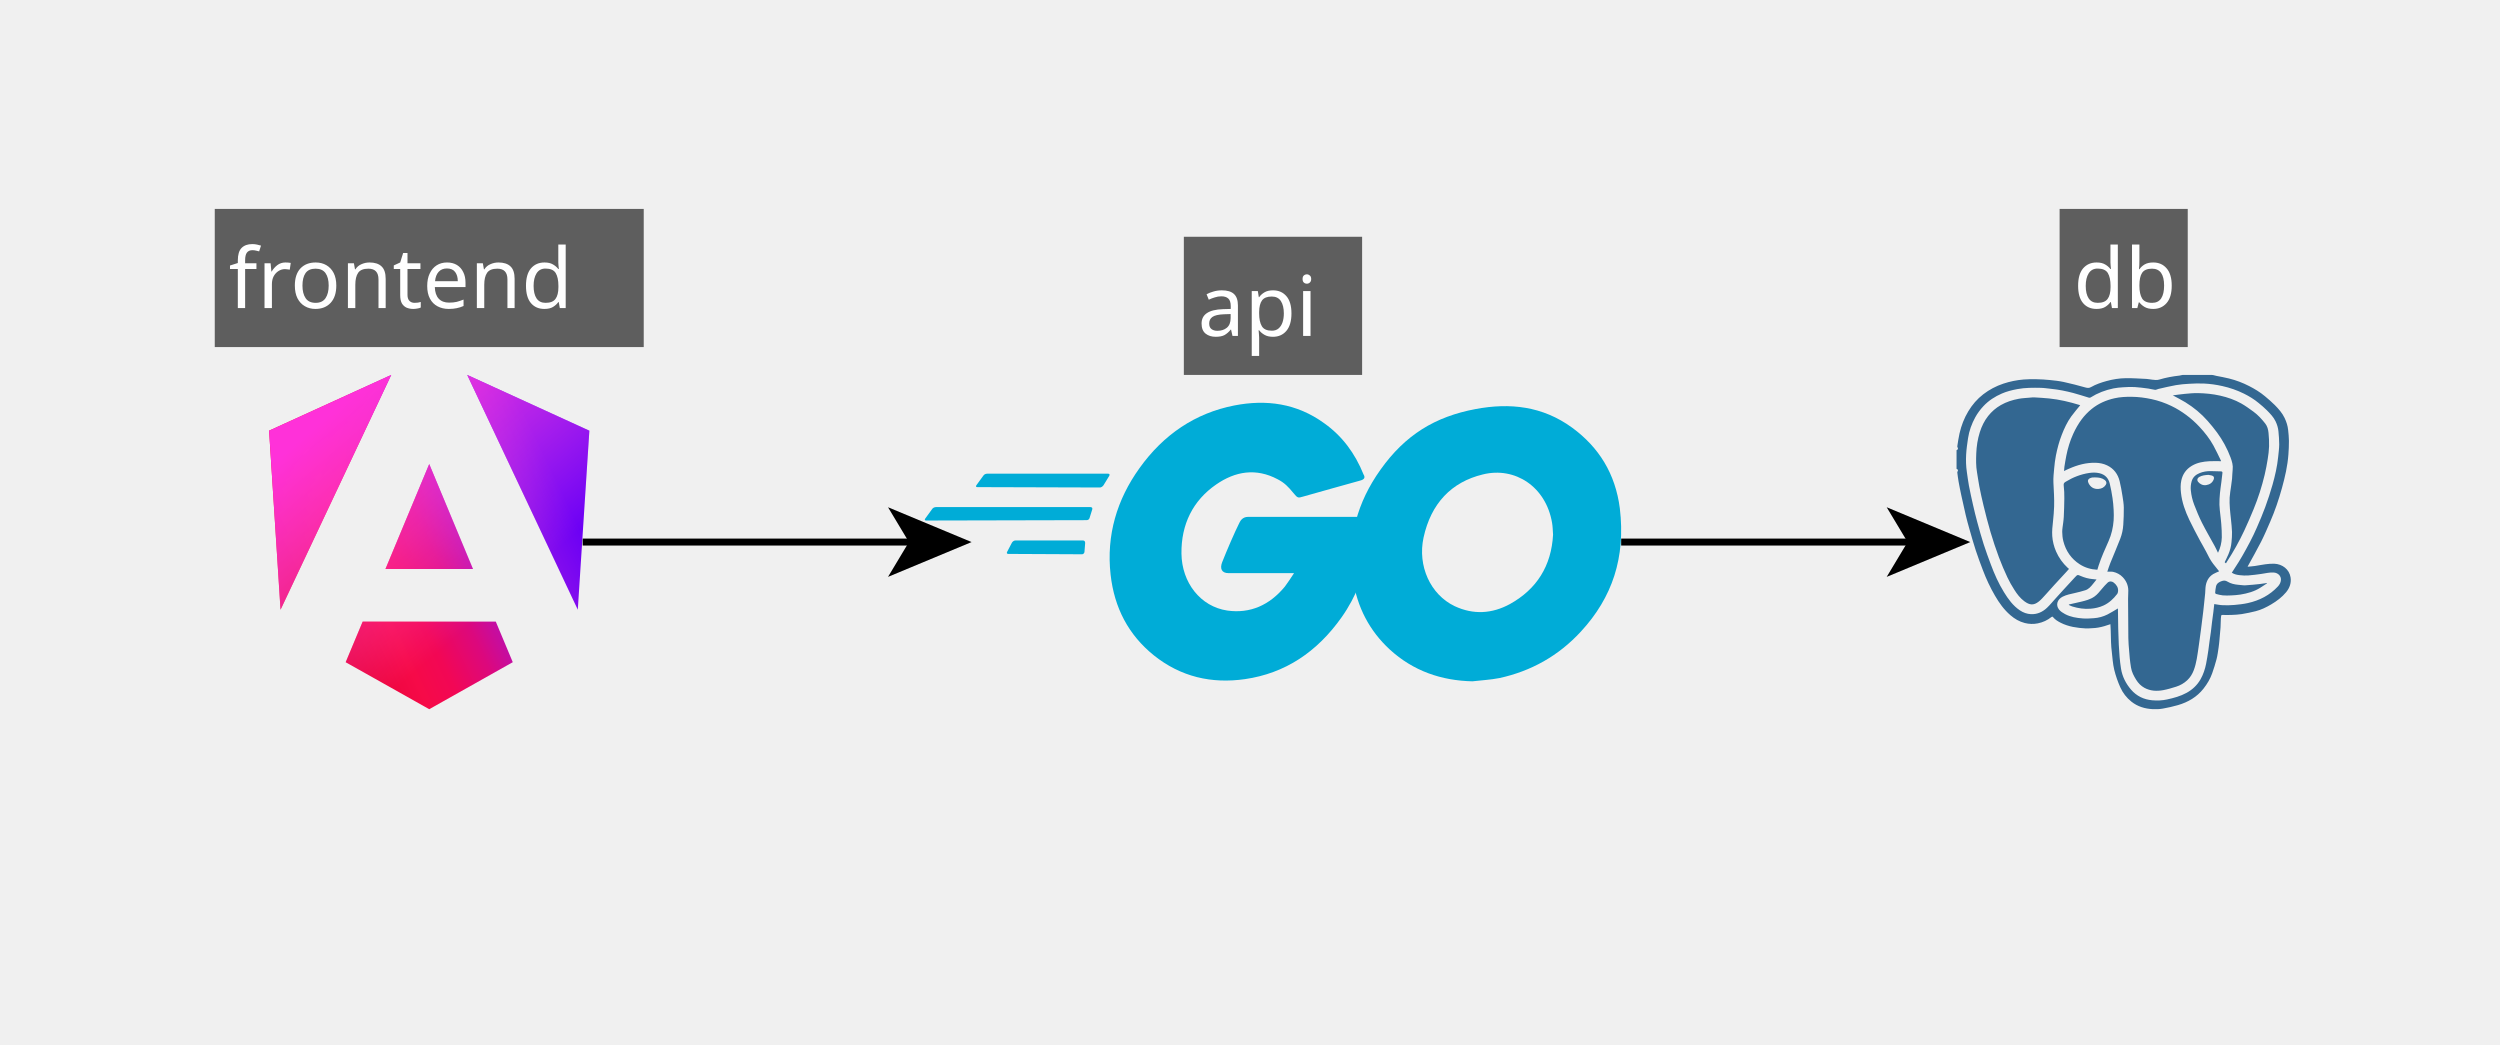
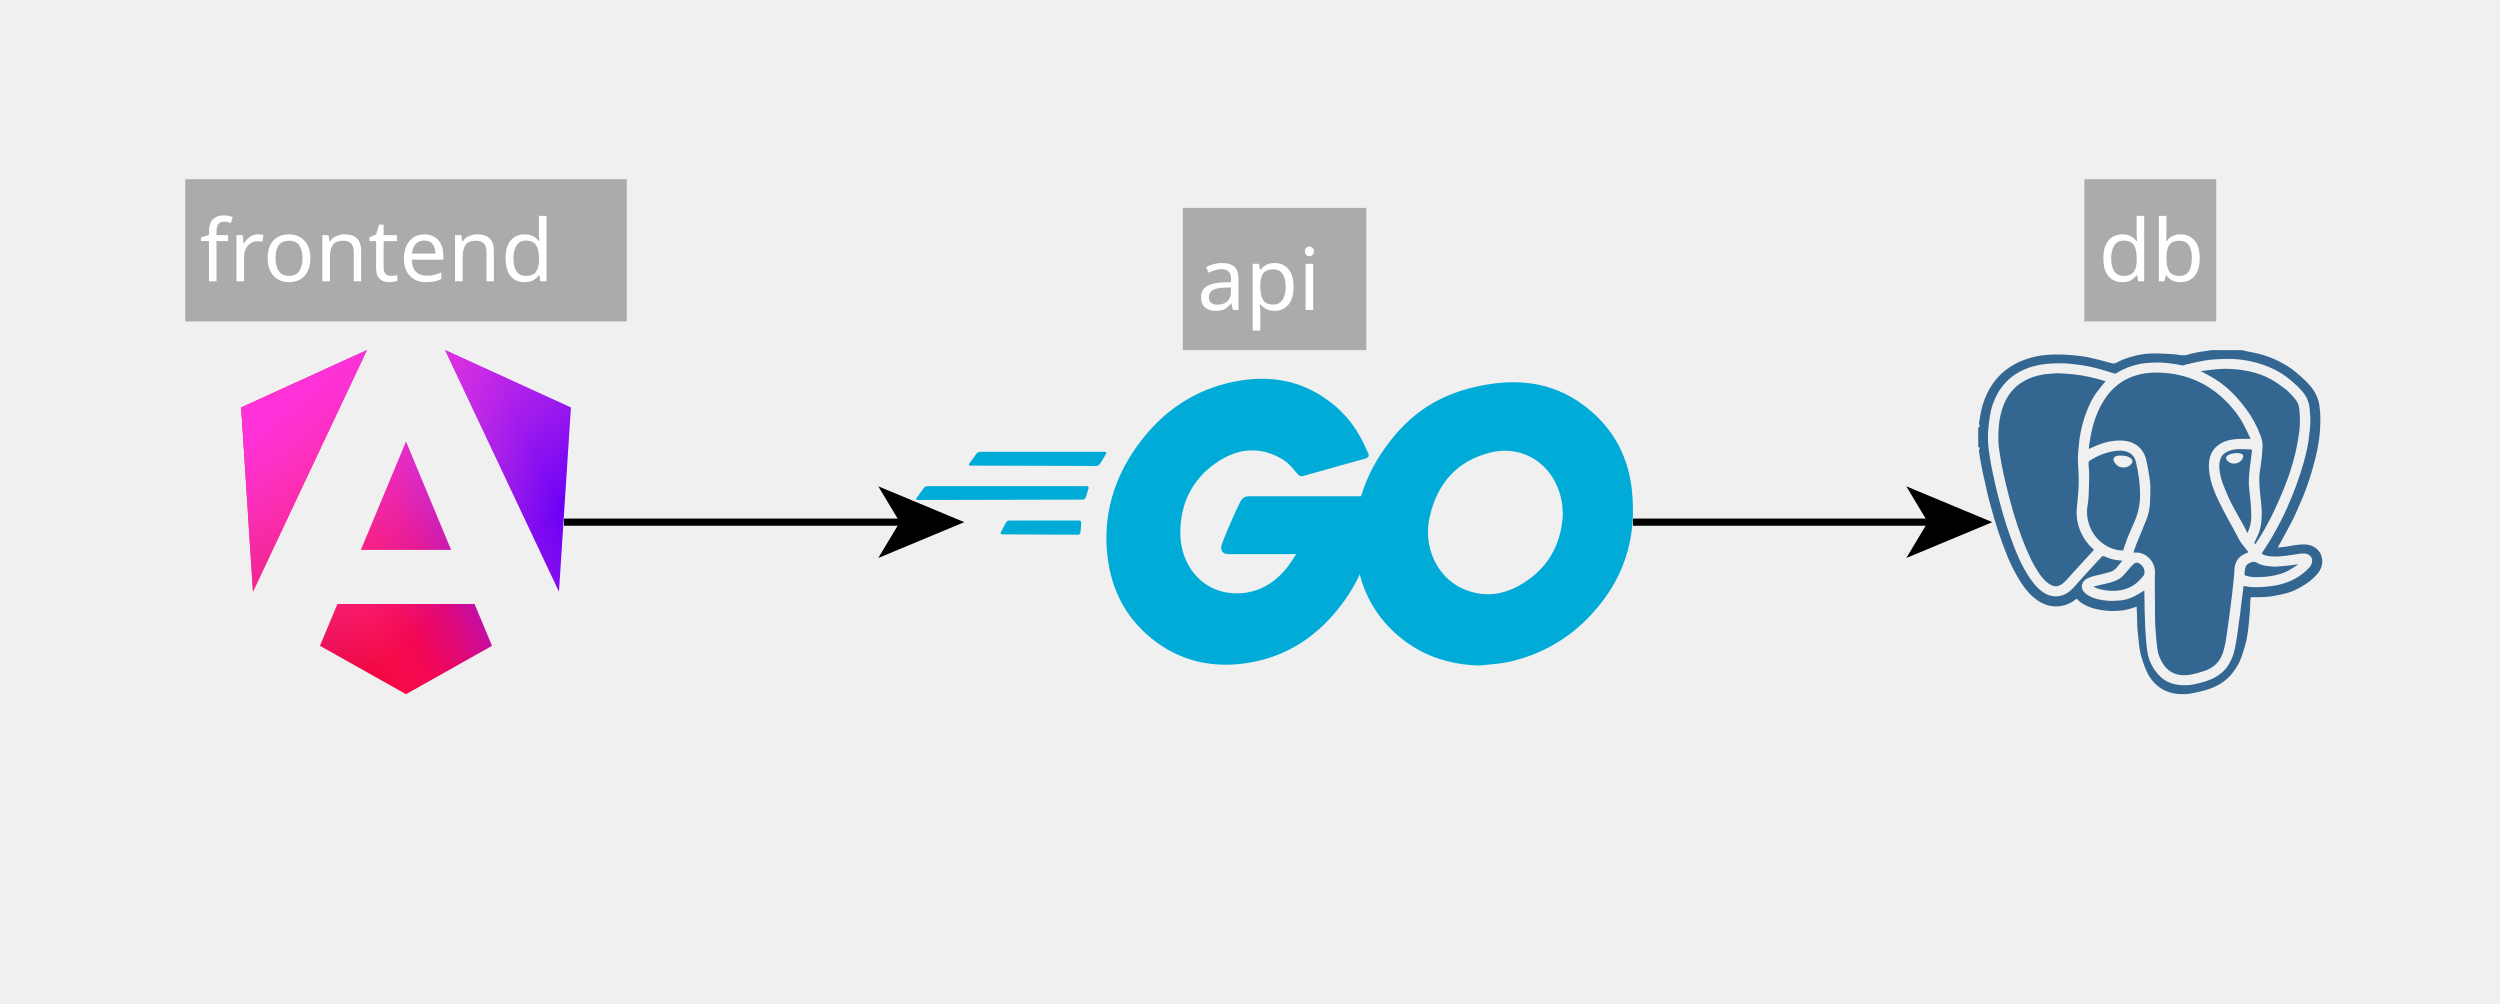
- <svg xmlns="http://www.w3.org/2000/svg" fill-opacity="1" color-rendering="auto" color-interpolation="auto" text-rendering="auto" stroke="black" stroke-linecap="square" width="359" stroke-miterlimit="10" shape-rendering="auto" stroke-opacity="1" fill="black" stroke-dasharray="none" font-weight="normal" stroke-width="1" height="150" font-family="'Dialog'" font-style="normal" stroke-linejoin="miter" font-size="12px" stroke-dashoffset="0" image-rendering="auto">
+ <svg xmlns="http://www.w3.org/2000/svg" fill-opacity="1" color-rendering="auto" color-interpolation="auto" text-rendering="auto" stroke="black" stroke-linecap="square" width="558" stroke-miterlimit="10" shape-rendering="auto" stroke-opacity="1" fill="black" stroke-dasharray="none" font-weight="normal" stroke-width="1" height="224" font-family="'Dialog'" font-style="normal" stroke-linejoin="miter" font-size="12px" stroke-dashoffset="0" image-rendering="auto">
  <defs id="genericDefs" />
  <g>
    <g id="y.node.0">
      <g />
    </g>
    <g id="y.node.1">
-       <g text-rendering="geometricPrecision" shape-rendering="geometricPrecision" transform="matrix(1,0,0,1.0706,132.8002,54.6278)">
+       <g text-rendering="geometricPrecision" shape-rendering="geometricPrecision" transform="matrix(1.6,0,0,1.713,204.4804,79.4044)">
        <g>
          <svg opacity="1" writing-mode="lr-tb" shape-rendering="auto" stop-color="rgb(0, 0, 0)" glyph-orientation-horizontal="0deg" color-profile="auto" lighting-color="rgb(255, 255, 255)" color="rgb(0, 0, 0)" font-weight="400" alignment-baseline="auto" font-style="normal" color-interpolation-filters="linearrgb" text-anchor="start" stroke-linecap="butt" color-interpolation="srgb" font-variant="normal" word-spacing="normal" fill-opacity="1" text-rendering="auto" clip-path="none" text-decoration="none" letter-spacing="normal" viewBox="0 28 100 42" glyph-orientation-vertical="auto" display="inline" font-size-adjust="none" fill="rgb(0, 0, 0)" overflow="hidden" font-stretch="normal" stroke-dasharray="none" stroke-miterlimit="4" stop-opacity="1" color-rendering="auto" font-size="12" mask="none" direction="ltr" baseline-shift="baseline" pointer-events="visiblepainted" enable-background="accumulate" fill-rule="nonzero" image-rendering="auto" stroke-dashoffset="0" width="100" marker-end="none" clip="auto" cursor="auto" stroke="none" filter="none" visibility="visible" kerning="auto" stroke-width="1" font-family="&quot;Arial&quot;,&quot;Helvetica&quot;,sans-serif" flood-opacity="1" clip-rule="nonzero" src="none" height="42" unicode-bidi="normal" stroke-linejoin="miter" stroke-opacity="1" flood-color="rgb(0, 0, 0)" dominant-baseline="auto" marker-start="none" marker-mid="none">
            <g transform="translate(0,0)">
              <path fill="#00ACD7" d="M7.547 42.313c-.195 0-.244-.098-.146-.244l1.022-1.314c.097-.146.34-.244.536-.244H26.34c.195 0 .244.146.146.293l-.827 1.265c-.098.146-.341.293-.487.293zm-7.352 4.48c-.195 0-.244-.098-.146-.244l1.022-1.315c.098-.146.341-.243.536-.243h22.202c.194 0 .292.146.243.292l-.39 1.168c-.048.195-.243.293-.438.293zm11.782 4.479c-.194 0-.243-.146-.146-.292l.682-1.218c.097-.146.292-.292.487-.292h9.738c.194 0 .292.146.292.34l-.098 1.17c0 .194-.194.34-.34.34zm50.539-9.835c-3.067.779-5.161 1.363-8.18 2.142-.73.195-.779.243-1.412-.487-.73-.828-1.266-1.363-2.288-1.85-3.067-1.51-6.037-1.071-8.813.73-3.31 2.142-5.014 5.307-4.966 9.25.049 3.896 2.727 7.11 6.573 7.645 3.31.438 6.086-.73 8.277-3.213.438-.536.828-1.12 1.315-1.802h-9.397c-1.023 0-1.266-.633-.925-1.46.633-1.51 1.801-4.042 2.483-5.308.146-.292.487-.779 1.217-.779h17.723c-.098 1.315-.098 2.63-.293 3.944-.535 3.506-1.85 6.72-3.992 9.543-3.505 4.626-8.082 7.498-13.876 8.277-4.772.633-9.202-.292-13.097-3.213-3.603-2.727-5.648-6.33-6.184-10.81-.633-5.306.925-10.078 4.139-14.265 3.457-4.528 8.033-7.4 13.633-8.423 4.576-.828 8.958-.292 12.902 2.386 2.58 1.704 4.43 4.04 5.648 6.865.292.438.097.681-.487.828" />
              <path fill="#00ACD7" d="M78.632 68.361c-4.43-.097-8.472-1.363-11.88-4.284-2.873-2.483-4.674-5.648-5.258-9.397-.877-5.502.632-10.37 3.943-14.704 3.555-4.674 7.84-7.109 13.633-8.131 4.966-.876 9.64-.39 13.876 2.483 3.847 2.63 6.232 6.183 6.865 10.858.828 6.572-1.07 11.928-5.599 16.505-3.213 3.262-7.157 5.307-11.685 6.232-1.315.243-2.63.292-3.895.438m11.588-19.67c-.05-.633-.05-1.12-.146-1.607-.877-4.82-5.308-7.546-9.933-6.475-4.528 1.022-7.45 3.895-8.52 8.472-.877 3.797.973 7.644 4.479 9.202 2.678 1.168 5.356 1.022 7.936-.292 3.847-1.997 5.94-5.113 6.184-9.3" />
            </g>
          </svg>
        </g>
      </g>
      <g>
-         <g transform="matrix(1,0,0,1,59,30)" fill-opacity="0.608" fill="rgb(0,0,0)" text-rendering="geometricPrecision" shape-rendering="geometricPrecision" stroke="rgb(0,0,0)" stroke-opacity="0.608">
+         <g transform="matrix(1.6,0,0,1.6,86.4,40)" fill-opacity="0.286" fill="rgb(0,0,0)" text-rendering="geometricPrecision" shape-rendering="geometricPrecision" stroke="rgb(0,0,0)" stroke-opacity="0.286">
          <rect x="111" width="25.6" height="19.84" y="4" stroke="none" />
        </g>
-         <g stroke-linecap="butt" transform="matrix(1,0,0,1,59,30)" fill="white" text-rendering="geometricPrecision" font-family="'JetBrainsMono NF'" shape-rendering="geometricPrecision" stroke="white" stroke-miterlimit="1.45">
+         <g stroke-linecap="butt" transform="matrix(1.6,0,0,1.6,86.4,40)" fill="white" text-rendering="geometricPrecision" font-family="'JetBrainsMono NF'" shape-rendering="geometricPrecision" stroke="white" stroke-miterlimit="1.45">
          <text x="113" xml:space="preserve" y="18.24" stroke="none">api</text>
        </g>
      </g>
    </g>
    <g id="y.node.2">
-       <g text-rendering="geometricPrecision" shape-rendering="geometricPrecision" transform="matrix(0.4056,0,0,0.3939,278.9321,52.6585)">
+       <g text-rendering="geometricPrecision" shape-rendering="geometricPrecision" transform="matrix(0.649,0,0,0.6302,438.2914,76.2536)">
        <g>
          <svg opacity="1" writing-mode="lr-tb" shape-rendering="auto" stop-color="rgb(0, 0, 0)" glyph-orientation-horizontal="0deg" color-profile="auto" lighting-color="rgb(255, 255, 255)" color="rgb(0, 0, 0)" font-weight="400" alignment-baseline="auto" font-style="normal" color-interpolation-filters="linearrgb" text-anchor="start" stroke-linecap="butt" color-interpolation="srgb" font-variant="normal" word-spacing="normal" fill-opacity="1" text-rendering="auto" clip-path="none" text-decoration="none" letter-spacing="normal" viewBox="0 0 128 128" glyph-orientation-vertical="auto" display="inline" font-size-adjust="none" fill="rgb(0, 0, 0)" overflow="hidden" font-stretch="normal" stroke-dasharray="none" stroke-miterlimit="4" stop-opacity="1" color-rendering="auto" font-size="12" mask="none" direction="ltr" baseline-shift="baseline" pointer-events="visiblepainted" enable-background="accumulate" fill-rule="nonzero" image-rendering="auto" stroke-dashoffset="0" width="128" marker-end="none" clip="auto" cursor="auto" stroke="none" filter="none" visibility="visible" kerning="auto" stroke-width="1" font-family="&quot;Arial&quot;,&quot;Helvetica&quot;,sans-serif" flood-opacity="1" clip-rule="nonzero" src="none" height="128" unicode-bidi="normal" stroke-linejoin="miter" stroke-opacity="1" flood-color="rgb(0, 0, 0)" dominant-baseline="auto" marker-start="none" marker-mid="none">
            <path fill="#336791" clip-rule="evenodd" d="M123.258 76.784c-.45-2.918-2.901-4.829-5.752-4.958-1.032-.047-2.08.061-3.109.192-1.243.158-2.471.438-3.711.623-.857.128-1.726.187-2.582.275l-.021-.111c1.598-3.018 3.263-6.003 4.775-9.064 1.159-2.348 2.151-4.781 3.176-7.194 1.696-3.998 3.051-8.12 4.173-12.309 1.075-4.011 1.995-8.066 2.284-12.227.116-1.662.196-3.331.187-4.995-.008-1.327-.151-2.656-.284-3.979-.15-1.516-.608-2.953-1.242-4.336-.836-1.822-2.132-3.317-3.496-4.737-1.092-1.137-2.293-2.173-3.484-3.208-1.698-1.477-3.607-2.656-5.59-3.703a32.18 32.18 0 00-7.09-2.75c-1.493-.381-3.02-.664-4.532-.966-.544-.11-1.089-.337-1.633-.337H85.086c-.37 0-.737.191-1.11.233-2.452.273-4.875.735-7.228 1.464-.88.273-1.684.101-2.52.024-.641-.059-1.271-.231-1.912-.263-2.442-.122-4.887-.301-7.328-.275-2.339.024-4.654.409-6.918 1.052-1.895.538-3.749 1.195-5.447 2.191-.727.426-1.303.346-2.055.129-2.527-.729-5.072-1.414-7.639-1.989-1.6-.358-3.245-.536-4.879-.707a57.214 57.214 0 00-4.718-.294c-1.538-.033-3.087-.032-4.618.104a30.16 30.16 0 00-7.158 1.513 23.813 23.813 0 00-7.086 3.865c-2.167 1.715-3.905 3.809-5.303 6.2-1.473 2.523-2.483 5.224-3.111 8.061-.34 1.537-.555 3.117-.788 4.678-.073.486.732.972-.268 1.456v6.794c1 .452.208.903.266 1.356.139 1.089.262 2.187.446 3.268.291 1.711.636 3.417.988 5.117a324.86 324.86 0 001.546 7.111c.396 1.72.847 3.43 1.319 5.131.721 2.598 1.431 5.201 2.246 7.77.757 2.387 1.624 4.74 2.484 7.093 1.191 3.255 2.617 6.405 4.327 9.424 1.479 2.614 3.169 5.062 5.436 7.076 1.494 1.327 3.157 2.347 5.093 2.857 1.521.4 3.067.448 4.624.129a10.979 10.979 0 004.824-2.311c.163-.134.342-.236.535.01.735.931 1.719 1.552 2.748 2.089 2.777 1.448 5.803 1.882 8.877 2.059.744.043 1.496-.064 2.246-.085 1.461-.04 2.881-.325 4.278-.729.732-.212 1.447-.481 2.192-.732.039.793.089 1.557.112 2.321l.104 4.166c.019.634.044 1.27.103 1.901.151 1.627.299 3.255.493 4.877.135 1.118.275 2.245.538 3.336a38.176 38.176 0 002.158 6.428 13.81 13.81 0 003.9 5.185c2.22 1.836 4.822 2.619 7.632 2.764 1.162.061 2.357.004 3.501-.204a49.01 49.01 0 005.387-1.275c3.591-1.084 6.695-2.956 9.014-5.981 1.32-1.724 2.404-3.589 3.1-5.648.574-1.701 1.115-3.419 1.545-5.16.34-1.372.508-2.787.715-4.188.137-.927.219-1.863.305-2.797.14-1.517.283-3.033.384-4.553.07-1.058.067-2.121.109-3.181.013-.323.065-.644.095-.966.028-.298.178-.401.482-.396 1.071.016 2.144.044 3.212-.004 1.197-.054 2.405-.105 3.583-.303a56.542 56.542 0 004.99-1.067c1.943-.508 3.725-1.418 5.44-2.455 1.998-1.207 3.819-2.623 5.297-4.447 1.285-1.591 1.894-3.43 1.584-5.438zm-3.412.982c-.066.915-.485 1.699-1.093 2.369-2.869 3.163-6.468 5.082-10.585 6.027-1.564.358-3.178.544-4.779.692a32.093 32.093 0 01-4.114.097c-1.006-.038-2.004-.268-3.032-.416-.103.94-.201 1.919-.32 2.896l-.479 3.745c-.145 1.187-.258 2.378-.407 3.564-.146 1.151-.328 2.298-.481 3.449-.143 1.072-.248 2.149-.407 3.219-.245 1.64-.479 3.284-.799 4.911-.384 1.945-.973 3.829-1.934 5.583-1.172 2.141-2.834 3.772-4.949 4.98-2.18 1.246-4.563 1.894-6.979 2.436-1.71.384-3.472.447-5.204.291-3.004-.272-5.568-1.557-7.506-3.886-1.85-2.223-3.102-4.771-3.55-7.655a63.102 63.102 0 01-.491-4.136 108.067 108.067 0 01-.299-4.62 250.203 250.203 0 01-.197-5.871c-.053-2.406-.07-4.812-.104-7.218l-.006-.092c-1.224.734-2.427 1.538-3.703 2.2a12.392 12.392 0 01-4.798 1.353c-1.318.1-2.653.191-3.965.086-2.151-.173-4.3-.51-6.226-1.569-.781-.43-1.596-.953-2.134-1.64-1.29-1.646-.672-3.726 1.273-4.727 1.344-.693 2.811-.982 4.268-1.319a44.368 44.368 0 003.761-1.029c1.222-.4 1.993-1.391 2.754-2.363l1.206-1.551c-.503-.053-.977-.107-1.451-.151-1.439-.136-2.812-.532-4.125-1.114-1.124-.497-1.141-.551-1.965.343-1.376 1.494-2.714 3.023-4.062 4.542-.992 1.117-1.978 2.241-2.965 3.361-.978 1.108-1.894 2.279-2.947 3.31-1.564 1.531-3.449 2.452-5.698 2.348-1.443-.066-2.764-.572-3.952-1.399-2.452-1.708-4.104-4.097-5.608-6.606-1.927-3.215-3.406-6.64-4.672-10.159-.876-2.432-1.756-4.866-2.521-7.333-.831-2.681-1.56-5.396-2.277-8.11a157.373 157.373 0 01-1.482-6.182 216.117 216.117 0 01-1.464-7.079c-.298-1.599-.471-3.221-.712-4.831-.325-2.17-.385-4.36-.267-6.539.105-1.963.387-3.921.667-5.871.388-2.698 1.277-5.244 2.556-7.648.783-1.473 1.755-2.812 2.879-4.056 1.845-2.042 4.078-3.518 6.562-4.626 1.736-.774 3.57-1.24 5.439-1.604 2.774-.54 5.573-.519 8.373-.461 1.224.025 2.443.248 3.666.369 2.633.262 5.214.816 7.762 1.5 1.857.498 3.676 1.143 5.518 1.703.185.056.456.051.607-.048 2.496-1.629 5.224-2.704 8.125-3.319 1.101-.233 2.237-.335 3.363-.407 1.369-.087 2.749-.167 4.115-.088 1.642.094 3.276.336 4.908.56.792.108 1.565.383 2.359.458.38.036.783-.242 1.185-.335 2.049-.473 4.089-1 6.156-1.374 1.539-.278 3.111-.409 4.676-.499 1.745-.1 3.503-.173 5.247-.089a36.66 36.66 0 016.555.923c2.677.623 5.245 1.528 7.686 2.784 1.824.938 3.558 2.026 5.119 3.364 1.023.878 2.07 1.745 2.994 2.723 1.14 1.206 2.303 2.413 3.018 3.958.538 1.165.922 2.371 1.028 3.647.132 1.586.292 3.178.277 4.766-.014 1.519-.221 3.037-.368 4.552-.334 3.454-1.085 6.833-1.997 10.167a116.972 116.972 0 01-2.589 8.17c-.879 2.481-1.893 4.917-2.918 7.343a80.07 80.07 0 01-2.458 5.303c-1.677 3.286-3.421 6.538-5.438 9.633-.348.535-.678 1.083-1.018 1.629.88.594 1.877.803 2.881.911.955.104 1.929.166 2.883.095 1.527-.113 3.049-.331 4.567-.544 1.504-.21 2.978-.638 4.522-.525 1.542.112 2.645 1.284 2.54 2.729zm-22.013-3.353c-.655-.846-1.323-1.682-1.964-2.538-1.006-1.344-1.729-2.845-2.455-4.353-.688-1.429-1.532-2.782-2.257-4.195-1.265-2.465-2.553-4.922-3.718-7.435-1.465-3.157-2.62-6.426-2.984-9.923-.154-1.48-.193-2.958.106-4.424.479-2.341 1.702-4.172 3.758-5.428 1.907-1.165 4.032-1.541 6.209-1.659 1.351-.073 2.708-.013 4.11-.013l-.047-.237c-.872-1.823-1.687-3.677-2.641-5.457-1.346-2.512-3.068-4.777-4.986-6.877-1.421-1.555-2.96-2.998-4.646-4.273-1.658-1.255-3.405-2.376-5.269-3.293-2.223-1.093-4.538-1.938-6.967-2.477-2.334-.518-4.683-.835-7.077-.861-2.042-.022-4.071.07-6.06.531-3.002.695-5.748 1.931-8.137 3.933a21.143 21.143 0 00-3.517 3.77c-1.196 1.643-2.161 3.417-2.986 5.277-1.132 2.552-1.909 5.208-2.44 7.938-.266 1.361-.474 2.734-.686 4.106-.074.48-.08.971-.123 1.521.369-.192.635-.34.907-.472l.885-.397c2.993-1.369 6.094-2.25 9.427-2.149 1.416.043 2.771.323 4.03.943 2.415 1.191 3.828 3.216 4.442 5.779.424 1.769.714 3.573.996 5.372.221 1.405.447 2.825.473 4.242.037 2.071-.068 4.146-.181 6.216a17.386 17.386 0 01-1.08 5.146c-1.12 2.993-2.368 5.937-3.534 8.913-.385.983-.681 2.001-1.045 3.082.562 0 1.018-.004 1.474.002.178.003.36.008.532.049 1.34.316 2.502.923 3.455 1.954 1.271 1.372 1.938 2.973 1.972 4.826.019 1.027-.089 2.057-.084 3.084.021 4.786.057 9.572.097 14.357.007.782.046 1.565.102 2.346.117 1.635.235 3.271.395 4.902.112 1.157.268 2.312.451 3.461.259 1.628 1 3.077 1.841 4.462.724 1.191 1.665 2.203 2.905 2.901 2.107 1.186 4.376 1.285 6.663.848 1.545-.295 3.062-.769 4.562-1.258a10.128 10.128 0 003.937-2.354c1.051-1.019 1.797-2.261 2.3-3.632.976-2.659 1.28-5.459 1.684-8.237.151-1.04.282-2.083.42-3.125.157-1.186.316-2.371.468-3.556.112-.883.214-1.768.322-2.651.154-1.268.317-2.535.464-3.804.113-.981.209-1.966.309-2.949.129-1.256.268-2.512.379-3.77.086-.955.051-1.927.22-2.864.311-1.718 1.123-3.18 2.646-4.125.637-.395 1.356-.655 2.063-.989l-.12-.186zm-57.597-7.052a17.526 17.526 0 01-1.354-5.622c-.128-1.825.089-3.643.276-5.46.182-1.76.333-3.528.386-5.296.088-2.906-.108-5.808-.247-8.712-.084-1.729.117-3.479.271-5.212.139-1.561.312-3.126.607-4.664.495-2.581 1.152-5.125 2.086-7.591.887-2.338 1.906-4.615 3.345-6.665.986-1.406 2.105-2.72 3.18-4.094l-.319-.113c-3.498-1.111-7.053-1.979-10.709-2.358-1.729-.179-3.464-.284-5.198-.387-.532-.032-1.072.04-1.606.091-1.322.126-2.66.176-3.961.424-2.214.421-4.338 1.129-6.305 2.282-1.766 1.035-3.249 2.373-4.491 3.978-1.372 1.772-2.295 3.776-2.958 5.913-.783 2.521-1.156 5.115-1.257 7.733-.088 2.295-.132 4.603.264 6.889.295 1.702.492 3.422.817 5.117.443 2.311.918 4.617 1.467 6.904.785 3.274 1.569 6.553 2.499 9.787.89 3.099 1.894 6.17 2.982 9.204.89 2.476 1.919 4.906 3.003 7.304.706 1.562 1.561 3.065 2.457 4.528.953 1.553 2.037 3.027 3.508 4.154 1.856 1.423 3.293 1.644 5.179.083.808-.669 1.491-1.495 2.194-2.282 1.117-1.25 2.195-2.534 3.307-3.788 1.416-1.598 2.85-3.179 4.273-4.769.301-.336.59-.682.883-1.022l-.484-.425a17.695 17.695 0 01-4.095-5.931zm53.688-47.569a61.488 61.488 0 013.309 4.204c2 2.809 3.598 5.842 4.775 9.087.521 1.43.937 2.874.751 4.439-.129 1.096-.118 2.208-.215 3.31-.081.917-.226 1.829-.345 2.743-.178 1.378-.436 2.752-.513 4.136-.073 1.317.003 2.648.086 3.968.084 1.341.265 2.676.388 4.015.139 1.518.326 3.036.369 4.557.035 1.249-.076 2.506-.185 3.753-.13 1.502-.511 2.956-1.079 4.351-.399.982-.876 1.934-1.327 2.917l.181.192.275.213.277-.496a93.621 93.621 0 006.222-11.493 186.333 186.333 0 003.287-7.766c1.624-4.064 2.909-8.242 3.903-12.503.446-1.913.787-3.855 1.09-5.797.236-1.518.433-3.054.477-4.586.047-1.625-.043-3.263-.193-4.884-.112-1.224-.414-2.456-1.181-3.451-1.233-1.602-2.564-3.134-4.201-4.346-1.378-1.021-2.751-2.068-4.23-2.927-2.345-1.36-4.883-2.266-7.535-2.883-2.588-.603-5.21-.863-7.849-.918-1.556-.033-3.119.134-4.672.28-1.407.132-2.805.357-4.222.543 1.52.855 3.019 1.615 4.433 2.511 2.973 1.883 5.637 4.149 7.924 6.831zM55.299 72.514c.961-3.073 2.27-6.007 3.538-8.959 1.028-2.394 1.59-4.916 1.777-7.506.093-1.277.067-2.57.004-3.851a44.628 44.628 0 00-.392-4.259c-.266-1.801-.569-3.603-.995-5.371-.462-1.913-1.627-3.245-3.623-3.736-1.216-.299-2.424-.287-3.653-.093-3.002.473-5.75 1.579-8.31 3.199-.515.326-.798.589-.709 1.328.188 1.565.229 3.155.222 4.735-.01 2.236-.105 4.472-.19 6.707-.028.728-.133 1.452-.211 2.177-.12 1.11-.351 2.219-.344 3.327.007 1.142.124 2.311.401 3.417.88 3.507 2.744 6.377 5.799 8.402 1.879 1.245 3.958 1.873 6.24 1.992.155-.524.293-1.019.446-1.509zm-3.586-30.087c-.402-.844-.172-1.543.76-1.867.227-.08.461-.165.697-.188.324-.032.654-.008.982-.008 1.182.006 2.319.171 3.295.923.626.482.794 1.122.389 1.779-.575.932-1.452 1.4-2.529 1.49-1.697.141-2.888-.65-3.594-2.129zm47.04-.308c.136-1.124.245-2.251.384-3.375.056-.452-.182-.574-.561-.585-1.192-.033-2.384-.075-3.576-.097-1.344-.024-2.652.192-3.896.703-1.38.568-2.431 1.478-2.86 2.98a9.042 9.042 0 00-.293 3.41 20.11 20.11 0 001.193 5.176c.834 2.221 1.707 4.441 2.75 6.569 1.413 2.881 3.012 5.67 4.513 8.507.401.757.738 1.547 1.156 2.431a13.783 13.783 0 001.351-5.622c.041-1.61-.088-3.227-.182-4.838-.059-.986-.198-1.966-.294-2.95-.134-1.371-.337-2.741-.368-4.115-.031-1.397.068-2.802.188-4.197.113-1.338.334-2.665.495-3.997zm-2.689-1.082c-.443 1.223-1.39 1.913-2.618 2.116-1.145.188-2.148-.235-2.894-1.148-.531-.65-.328-1.42.468-1.859.914-.506 1.919-.634 3.104-.711.322.059.807.108 1.268.24.669.189.916.692.672 1.362zm-35.422 37.66c-.655-.535-1.521-.566-2.144.021-.773.73-1.453 1.565-2.133 2.388-.785.951-1.521 1.94-2.534 2.677-1.474 1.071-3.192 1.515-4.919 1.935-1.373.334-2.752.644-4.129.965l-.017.178c.409.189.805.425 1.231.56 2.1.665 4.236.996 6.455.808 1.602-.136 3.128-.485 4.574-1.171 1.99-.943 3.521-2.437 4.823-4.175.218-.29.317-.719.343-1.093.089-1.321-.582-2.303-1.55-3.093zm51.751.526c-1.69.181-3.382.373-5.077.47-.818.047-1.648-.109-2.474-.176-1.385-.112-2.737-.42-3.908-1.16-.678-.427-1.241-.475-1.961-.233-1.028.346-1.867.872-2.115 1.986-.169.753-.23 1.533-.298 2.304-.013.136.157.386.287.42.793.209 1.59.456 2.401.529.996.09 2.01.061 3.013.011 1.083-.054 2.173-.124 3.24-.304 2.515-.422 4.948-1.11 7.109-2.536.779-.515 1.551-1.041 2.325-1.562l-.064-.11c-.826.123-1.648.273-2.478.361z" fill-rule="evenodd" />
          </svg>
        </g>
      </g>
      <g>
-         <g transform="matrix(1,0,0,1,59,30)" fill-opacity="0.608" fill="rgb(0,0,0)" text-rendering="geometricPrecision" shape-rendering="geometricPrecision" stroke="rgb(0,0,0)" stroke-opacity="0.608">
+         <g transform="matrix(1.6,0,0,1.6,86.4,40)" fill-opacity="0.286" fill="rgb(0,0,0)" text-rendering="geometricPrecision" shape-rendering="geometricPrecision" stroke="rgb(0,0,0)" stroke-opacity="0.286">
          <rect x="236.76" width="18.4" height="19.84" y="0" stroke="none" />
        </g>
-         <g stroke-linecap="butt" transform="matrix(1,0,0,1,59,30)" fill="white" text-rendering="geometricPrecision" font-family="'JetBrainsMono NF'" shape-rendering="geometricPrecision" stroke="white" stroke-miterlimit="1.45">
+         <g stroke-linecap="butt" transform="matrix(1.6,0,0,1.6,86.4,40)" fill="white" text-rendering="geometricPrecision" font-family="'JetBrainsMono NF'" shape-rendering="geometricPrecision" stroke="white" stroke-miterlimit="1.45">
          <text x="238.76" xml:space="preserve" y="14.24" stroke="none">db</text>
        </g>
      </g>
    </g>
    <g id="y.node.3">
-       <g text-rendering="geometricPrecision" shape-rendering="geometricPrecision" transform="matrix(0.2071,0,0,0.2042,38.6402,53.8401)">
+       <g text-rendering="geometricPrecision" shape-rendering="geometricPrecision" transform="matrix(0.3314,0,0,0.3267,53.8244,78.1442)">
        <g>
          <svg opacity="1" writing-mode="lr-tb" shape-rendering="auto" stop-color="rgb(0, 0, 0)" glyph-orientation-horizontal="0deg" color-profile="auto" lighting-color="rgb(255, 255, 255)" color="rgb(0, 0, 0)" font-weight="400" alignment-baseline="auto" font-style="normal" color-interpolation-filters="linearrgb" text-anchor="start" stroke-linecap="butt" color-interpolation="srgb" font-variant="normal" word-spacing="normal" fill-opacity="1" text-rendering="auto" clip-path="none" text-decoration="none" letter-spacing="normal" viewBox="0 0 223 236" glyph-orientation-vertical="auto" display="inline" font-size-adjust="none" fill="rgb(0, 0, 0)" overflow="hidden" font-stretch="normal" stroke-dasharray="none" stroke-miterlimit="4" stop-opacity="1" color-rendering="auto" font-size="12" mask="none" direction="ltr" baseline-shift="baseline" pointer-events="visiblepainted" enable-background="accumulate" fill-rule="nonzero" image-rendering="auto" stroke-dashoffset="0" width="223" marker-end="none" clip="auto" cursor="auto" stroke="none" filter="none" visibility="visible" kerning="auto" stroke-width="1" font-family="&quot;Arial&quot;,&quot;Helvetica&quot;,sans-serif" flood-opacity="1" clip-rule="nonzero" src="none" height="236" unicode-bidi="normal" stroke-linejoin="miter" stroke-opacity="1" flood-color="rgb(0, 0, 0)" dominant-baseline="auto" marker-start="none" marker-mid="none">
            <g clip-path="url(#svg3.a)">
              <path fill="url(#svg3.b)" d="m222.077 39.192-8.019 125.923L137.387 0zm-53.105 162.825-57.933 33.056-57.934-33.056 11.783-28.556h92.301zM111.039 62.675l30.357 73.803H80.681zM7.937 165.115 0 39.192 84.69 0z" />
              <path fill="url(#svg3.c)" d="m222.077 39.192-8.019 125.923L137.387 0zm-53.105 162.825-57.933 33.056-57.934-33.056 11.783-28.556h92.301zM111.039 62.675l30.357 73.803H80.681zM7.937 165.115 0 39.192 84.69 0z" />
            </g>
            <defs>
              <linearGradient y2="129.722" id="svg3.b" x1="49.009" x2="225.829" gradientUnits="userSpaceOnUse" y1="213.75">
                <stop stop-color="#E40035" />
                <stop offset=".24" stop-color="#F60A48" />
                <stop offset=".352" stop-color="#F20755" />
                <stop offset=".494" stop-color="#DC087D" />
                <stop offset=".745" stop-color="#9717E7" />
                <stop offset="1" stop-color="#6C00F5" />
              </linearGradient>
              <linearGradient y2="160.344" id="svg3.c" x1="41.025" x2="156.741" gradientUnits="userSpaceOnUse" y1="28.344">
                <stop stop-color="#FF31D9" />
                <stop offset="1" stop-color="#FF5BE1" stop-opacity="0" />
              </linearGradient>
              <clipPath id="svg3.a">
                <path fill="#fff" d="M0 0h223v236H0z" />
              </clipPath>
              <clipPath clipPathUnits="userSpaceOnUse" id="clipPath1">
-                 <path d="M0 0 L359 0 L359 150 L0 150 L0 0 Z" />
+                 <path d="M0 0 L558 0 L558 224 L0 224 L0 0 Z" />
              </clipPath>
              <clipPath clipPathUnits="userSpaceOnUse" id="clipPath2">
                <path d="M0 0 L0 17 L59 17 L59 0 Z" />
              </clipPath>
              <clipPath clipPathUnits="userSpaceOnUse" id="clipPath3">
                <path d="M0 0 L0 17 L114 17 L114 0 Z" />
              </clipPath>
              <clipPath clipPathUnits="userSpaceOnUse" id="clipPath4">
                <path d="M0 0 L0 17 L90 17 L90 0 Z" />
              </clipPath>
            </defs>
          </svg>
        </g>
      </g>
      <g>
-         <g transform="matrix(1,0,0,1,59,30)" fill-opacity="0.608" fill="rgb(0,0,0)" text-rendering="geometricPrecision" shape-rendering="geometricPrecision" stroke="rgb(0,0,0)" stroke-opacity="0.608">
+         <g transform="matrix(1.6,0,0,1.6,86.4,40)" fill-opacity="0.286" fill="rgb(0,0,0)" text-rendering="geometricPrecision" shape-rendering="geometricPrecision" stroke="rgb(0,0,0)" stroke-opacity="0.286">
          <rect x="-28.16" width="61.6" height="19.84" y="0" stroke="none" />
        </g>
-         <g stroke-linecap="butt" transform="matrix(1,0,0,1,59,30)" fill="white" text-rendering="geometricPrecision" font-family="'JetBrainsMono NF'" shape-rendering="geometricPrecision" stroke="white" stroke-miterlimit="1.45">
+         <g stroke-linecap="butt" transform="matrix(1.6,0,0,1.6,86.4,40)" fill="white" text-rendering="geometricPrecision" font-family="'JetBrainsMono NF'" shape-rendering="geometricPrecision" stroke="white" stroke-miterlimit="1.45">
          <text x="-26.16" xml:space="preserve" y="14.24" stroke="none">frontend</text>
        </g>
      </g>
    </g>
    <g id="y.edge.1">
-       <g text-rendering="geometricPrecision" stroke-miterlimit="1.45" shape-rendering="geometricPrecision" transform="matrix(1,0,0,1,59,30)" stroke-linecap="butt">
+       <g text-rendering="geometricPrecision" stroke-miterlimit="1.45" shape-rendering="geometricPrecision" transform="matrix(1.6,0,0,1.6,86.4,40)" stroke-linecap="butt">
        <path fill="none" d="M173.8 47.84 L215.929 47.84" />
        <path d="M223.929 47.84 L211.929 42.84 L214.929 47.84 L211.929 52.84 Z" stroke="none" />
      </g>
    </g>
    <g id="y.edge.0">
-       <g text-rendering="geometricPrecision" stroke-miterlimit="1.45" shape-rendering="geometricPrecision" transform="matrix(1,0,0,1,59,30)" stroke-linecap="butt">
+       <g text-rendering="geometricPrecision" stroke-miterlimit="1.45" shape-rendering="geometricPrecision" transform="matrix(1.6,0,0,1.6,86.4,40)" stroke-linecap="butt">
        <path fill="none" d="M24.672 47.84 L72.52 47.84" />
        <path d="M80.52 47.84 L68.52 42.84 L71.52 47.84 L68.52 52.84 Z" stroke="none" />
      </g>
    </g>
    <g visibility="hidden" id="tooltip.y.node.1" pointer-events="none">
      <g fill="rgb(195,212,232)" text-rendering="geometricPrecision" shape-rendering="geometricPrecision" font-family="sans-serif" stroke="rgb(195,212,232)">
        <rect x="0" width="59" height="17" y="0" clip-path="url(#clipPath2)" stroke="none" />
        <text fill="black" x="4" xml:space="preserve" y="13" clip-path="url(#clipPath2)" stroke="none">Go Logo</text>
      </g>
      <g fill="rgb(49,106,196)" text-rendering="geometricPrecision" shape-rendering="geometricPrecision" font-family="sans-serif" stroke="rgb(49,106,196)">
        <path d="M0 0 L59 0 L59 17 L0 17 L0 0 ZM1 1 L58 1 L58 16 L1 16 L1 1 Z" fill-rule="evenodd" clip-path="url(#clipPath2)" stroke="none" />
      </g>
    </g>
    <g visibility="hidden" id="tooltip.y.node.2" pointer-events="none">
      <g fill="rgb(195,212,232)" text-rendering="geometricPrecision" shape-rendering="geometricPrecision" font-family="sans-serif" stroke="rgb(195,212,232)">
        <rect x="0" width="114" height="17" y="0" clip-path="url(#clipPath3)" stroke="none" />
        <text fill="black" x="4" xml:space="preserve" y="13" clip-path="url(#clipPath3)" stroke="none">PostgreSQL Logo</text>
      </g>
      <g fill="rgb(49,106,196)" text-rendering="geometricPrecision" shape-rendering="geometricPrecision" font-family="sans-serif" stroke="rgb(49,106,196)">
        <path d="M0 0 L114 0 L114 17 L0 17 L0 0 ZM1 1 L113 1 L113 16 L1 16 L1 1 Z" fill-rule="evenodd" clip-path="url(#clipPath3)" stroke="none" />
      </g>
    </g>
    <g visibility="hidden" id="tooltip.y.node.3" pointer-events="none">
      <g fill="rgb(195,212,232)" text-rendering="geometricPrecision" shape-rendering="geometricPrecision" font-family="sans-serif" stroke="rgb(195,212,232)">
        <rect x="0" width="90" height="17" y="0" clip-path="url(#clipPath4)" stroke="none" />
        <text fill="black" x="4" xml:space="preserve" y="13" clip-path="url(#clipPath4)" stroke="none">Angular Logo</text>
      </g>
      <g fill="rgb(49,106,196)" text-rendering="geometricPrecision" shape-rendering="geometricPrecision" font-family="sans-serif" stroke="rgb(49,106,196)">
        <path d="M0 0 L90 0 L90 17 L0 17 L0 0 ZM1 1 L89 1 L89 16 L1 16 L1 1 Z" fill-rule="evenodd" clip-path="url(#clipPath4)" stroke="none" />
      </g>
    </g>
  </g>
</svg>
